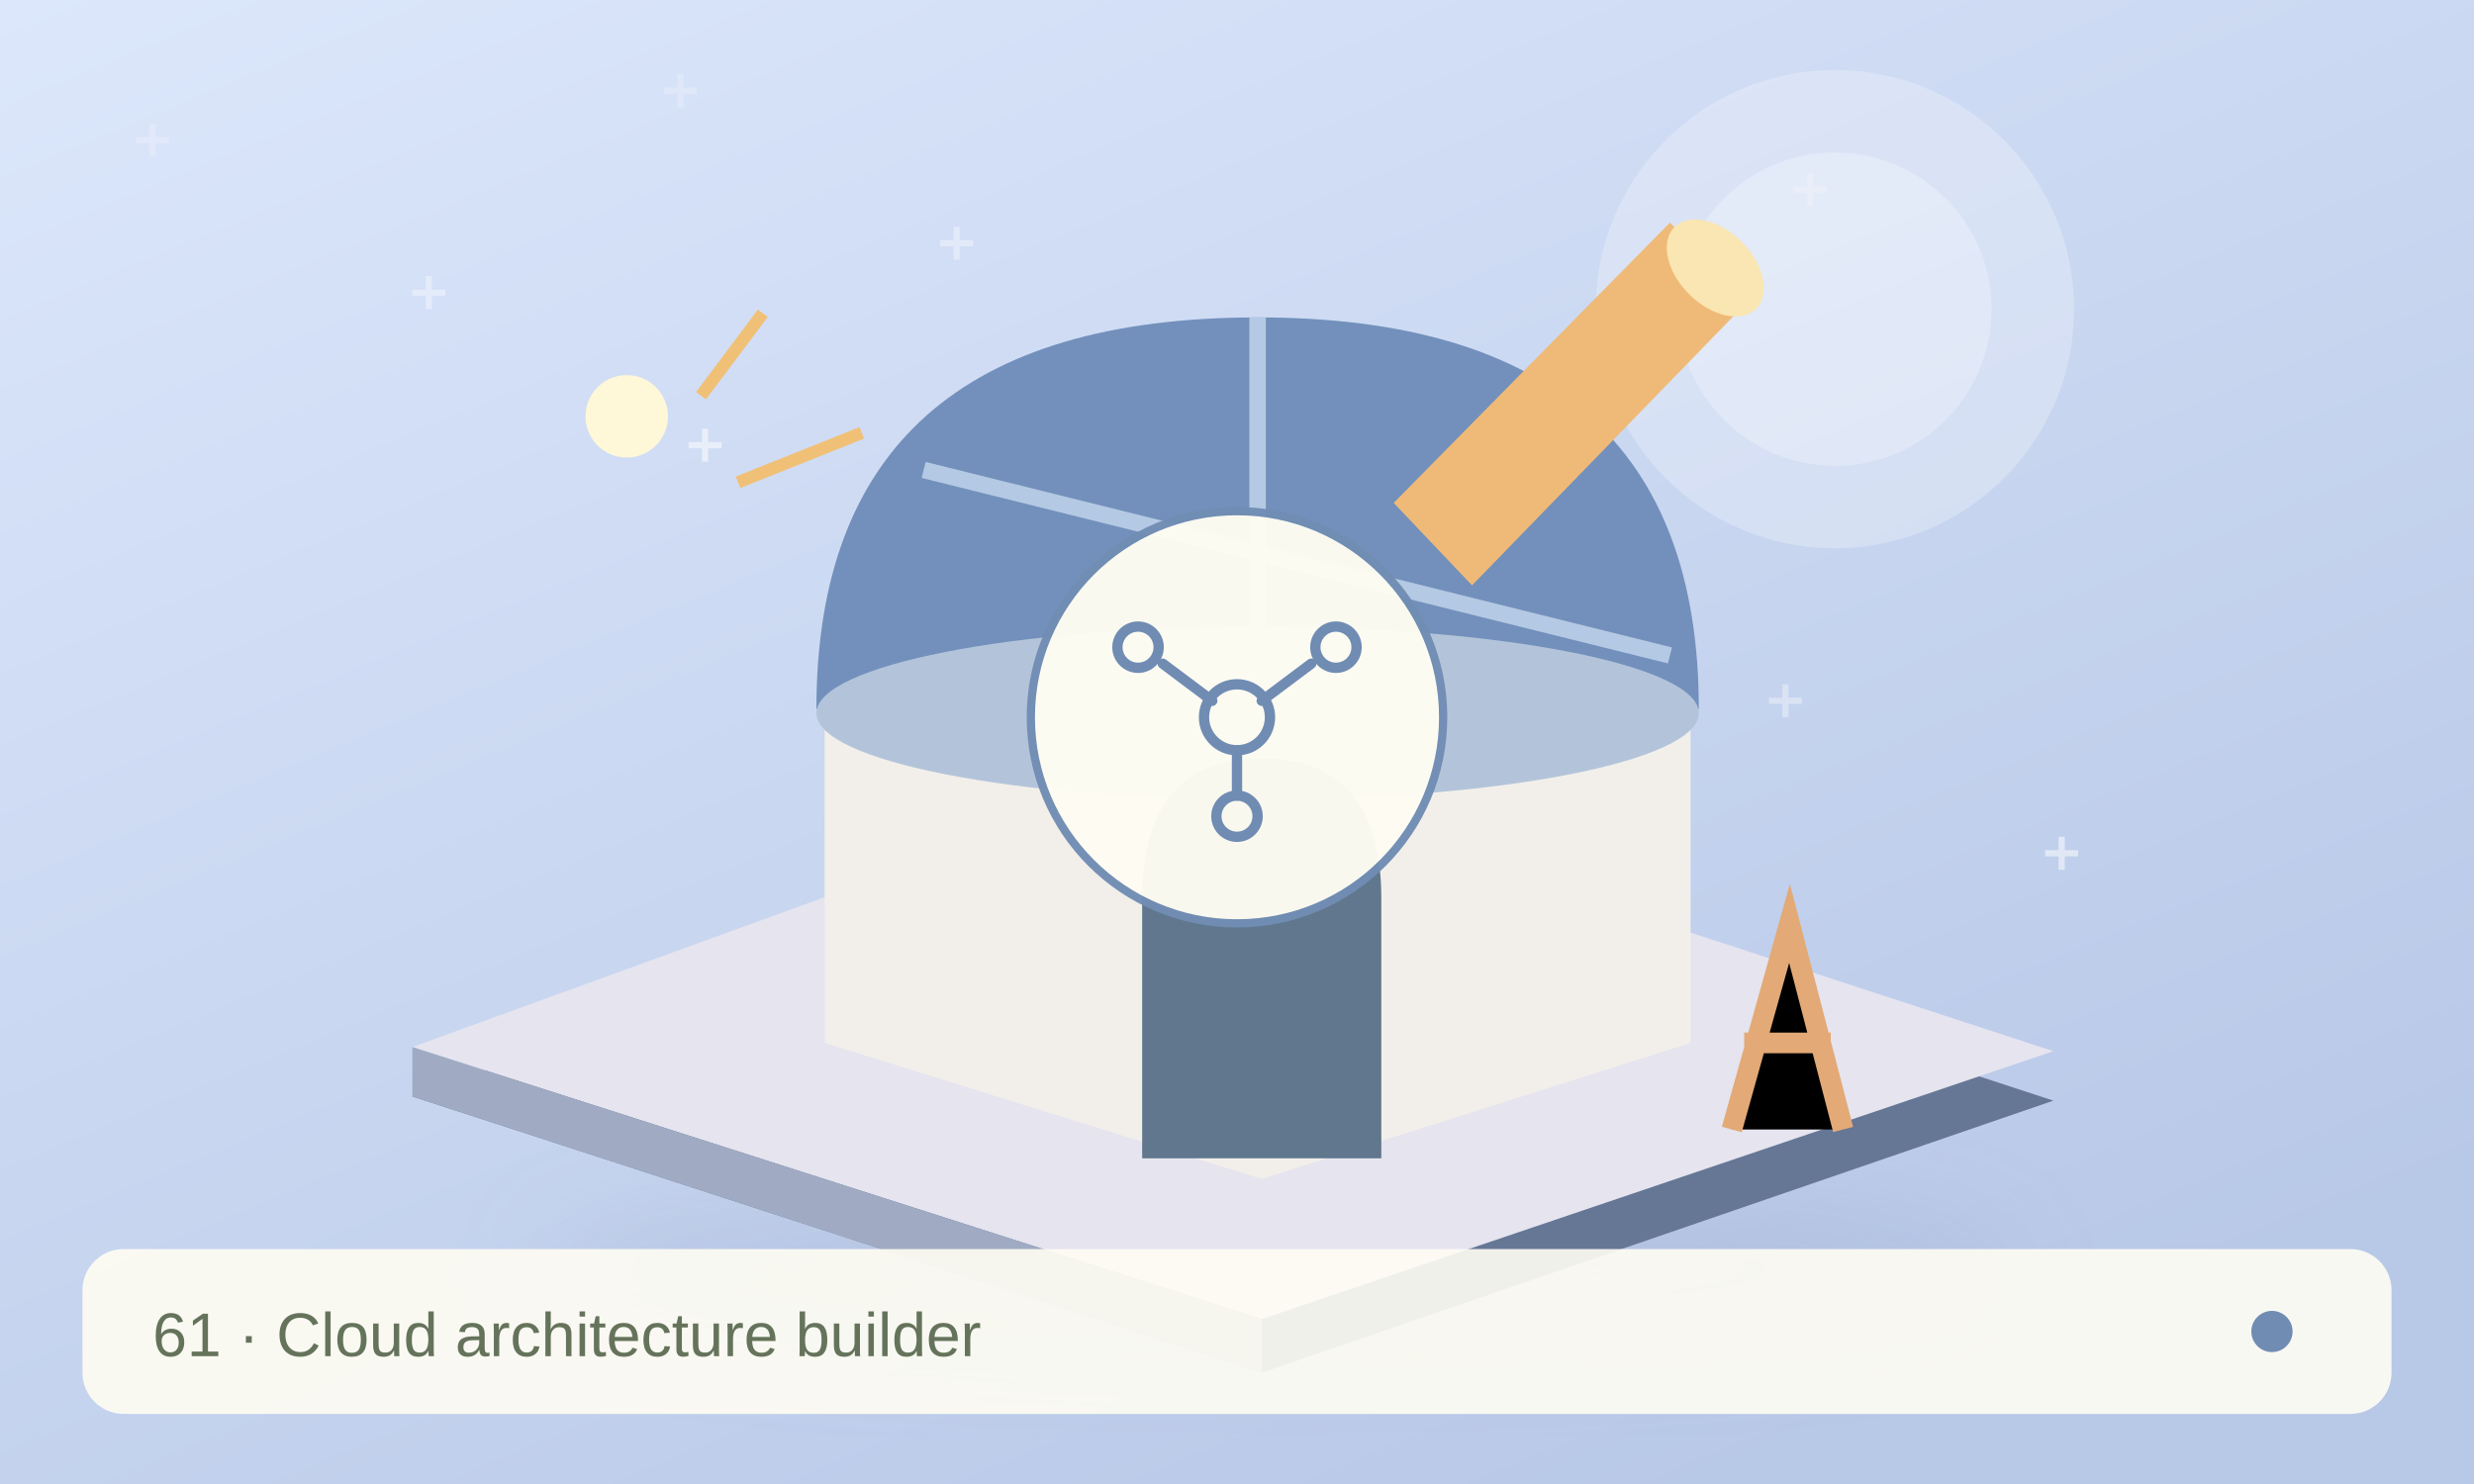
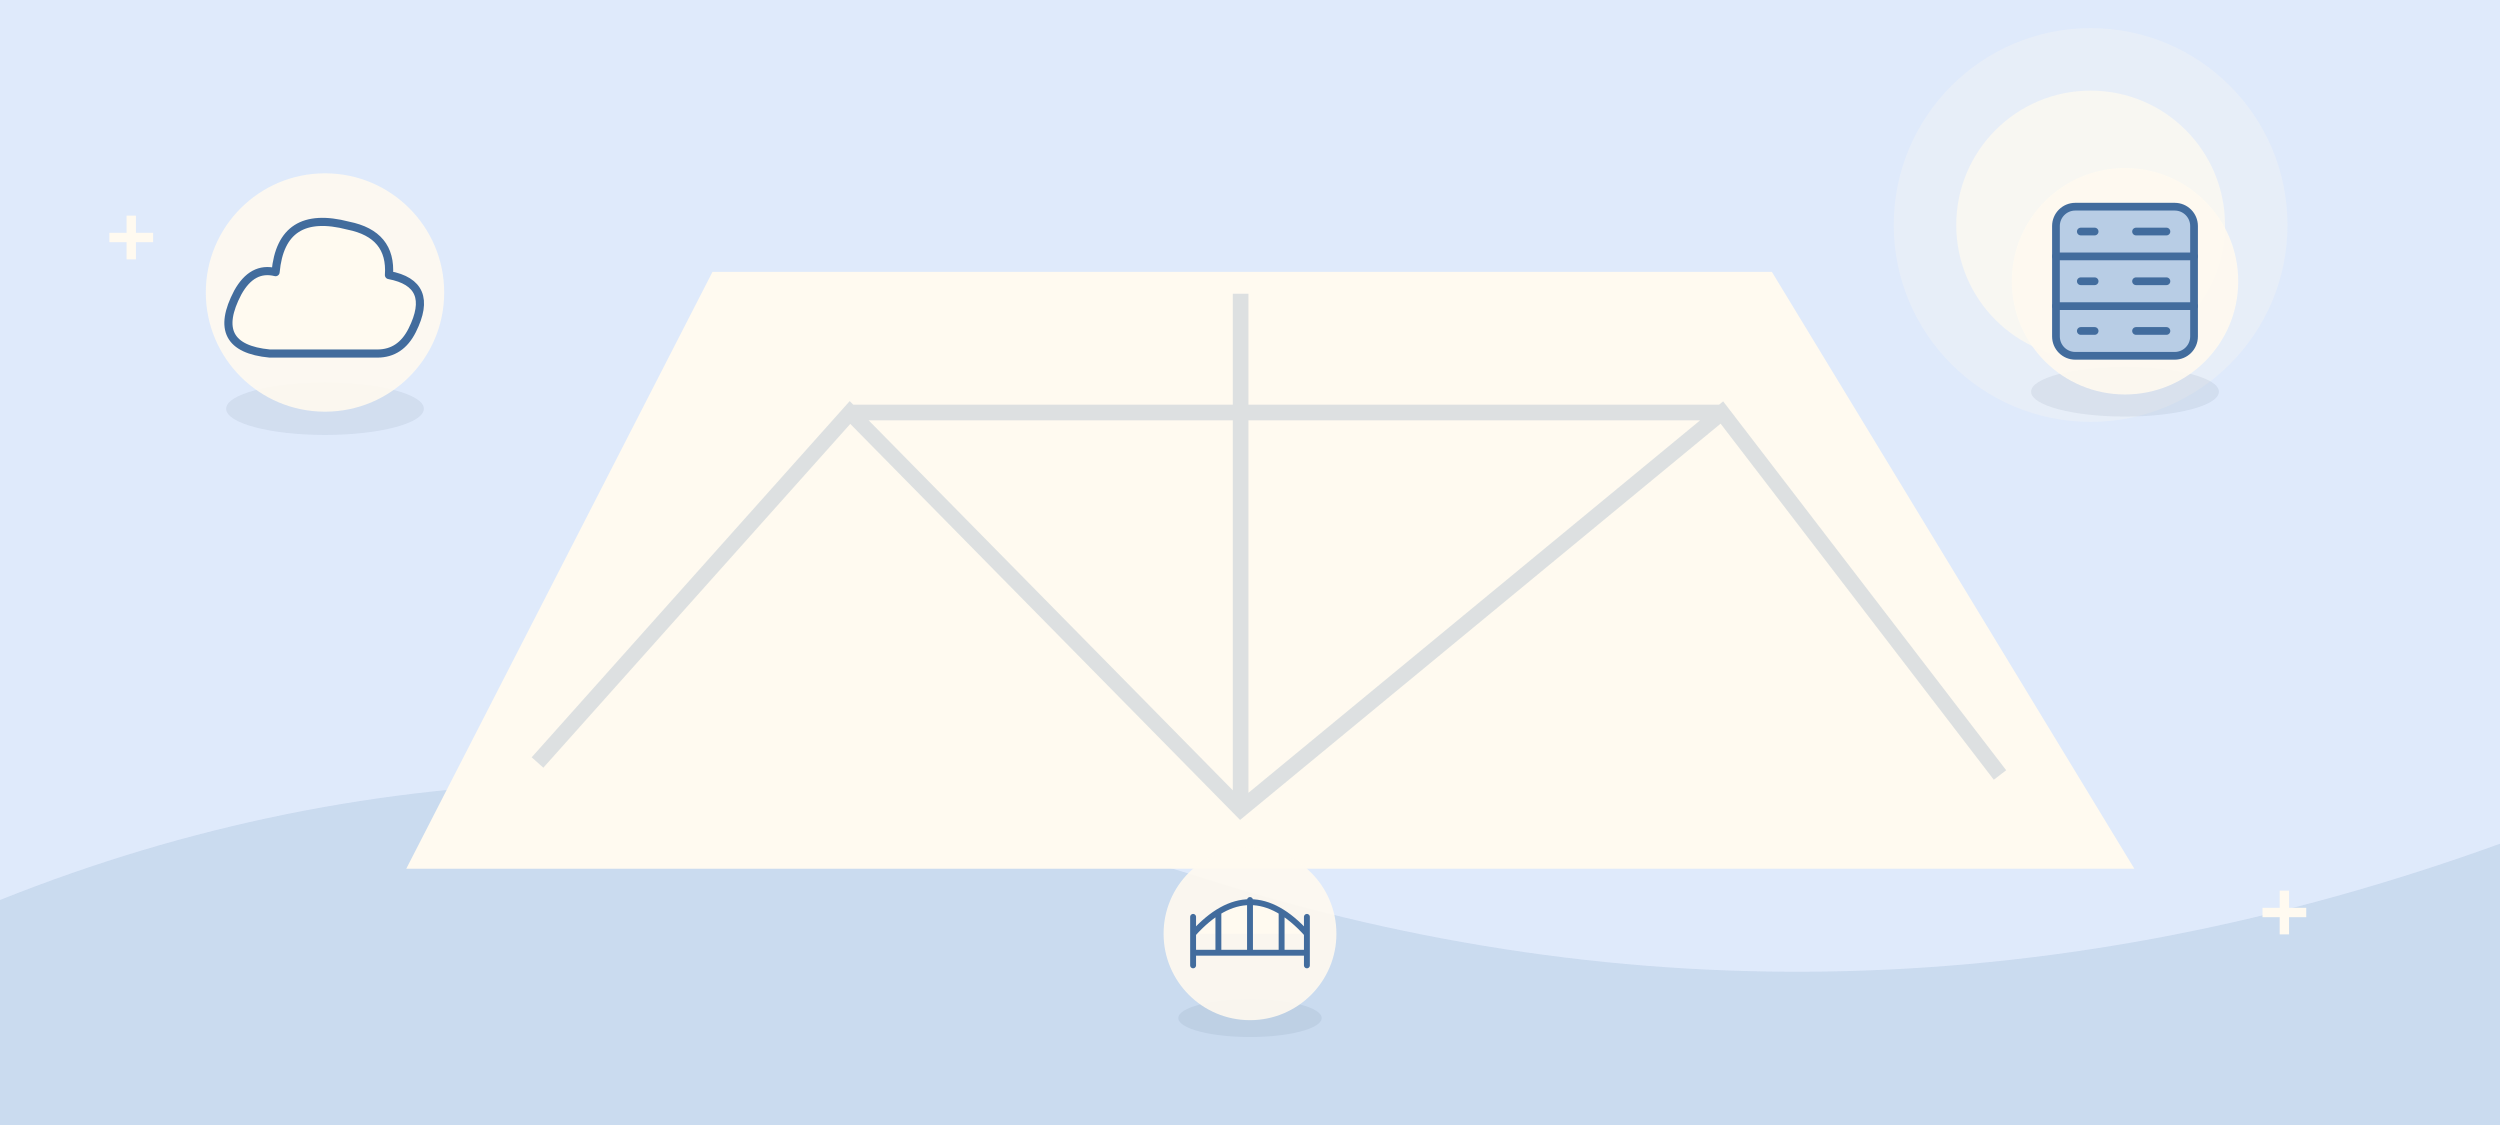
- <svg xmlns="http://www.w3.org/2000/svg" class="world-art " viewBox="0 0 600 360" role="img" aria-label="Cloud architecture builder: Make the architecture meet the need">
-   <defs>
-     <linearGradient id="_R_0_bg" x2="0.7" y2="1">
-       <stop stop-color="#dce7fb" />
-       <stop offset="1" stop-color="#b8c8e7" />
-     </linearGradient>
-     <linearGradient id="_R_0_stone" x2=".2" y2="1">
-       <stop stop-color="#aaa0d1" />
-       <stop offset="1" stop-color="#686783" />
-     </linearGradient>
-     <linearGradient id="_R_0_portal" x2="0" y2="1">
-       <stop stop-color="#fbe4a6" />
-       <stop offset="1" stop-color="#f1a967" />
-     </linearGradient>
-     <linearGradient id="_R_0_water" x2="0" y2="1">
-       <stop stop-color="#a4d5d5" />
-       <stop offset="1" stop-color="#699fac" />
-     </linearGradient>
-     <filter id="_R_0_shadow" x="-50%" y="-50%" width="200%" height="200%">
-       <feGaussianBlur stdDeviation="12" />
-     </filter>
-   </defs>
-   <rect width="600" height="360" fill="url(#_R_0_bg)" />
-   <circle cx="445" cy="75" r="58" fill="#fff" opacity=".25" />
-   <circle cx="445" cy="75" r="38" fill="#fff" opacity=".25" />
-   <g opacity="0.2" transform="translate(165 22)">
-     <path d="M0-4V4M-4 0H4" stroke="#fff" stroke-width="1.5" />
-   </g>
-   <g opacity="0.36" transform="translate(232 59)">
-     <path d="M0-4V4M-4 0H4" stroke="#fff" stroke-width="1.5" />
-   </g>
-   <g opacity="0.52" transform="translate(299 96)">
-     <path d="M0-4V4M-4 0H4" stroke="#fff" stroke-width="1.5" />
-   </g>
-   <g opacity="0.2" transform="translate(366 133)">
-     <path d="M0-4V4M-4 0H4" stroke="#fff" stroke-width="1.5" />
-   </g>
-   <g opacity="0.36" transform="translate(433 170)">
-     <path d="M0-4V4M-4 0H4" stroke="#fff" stroke-width="1.5" />
-   </g>
-   <g opacity="0.52" transform="translate(500 207)">
-     <path d="M0-4V4M-4 0H4" stroke="#fff" stroke-width="1.5" />
-   </g>
-   <g opacity="0.2" transform="translate(37 34)">
-     <path d="M0-4V4M-4 0H4" stroke="#fff" stroke-width="1.5" />
-   </g>
-   <g opacity="0.36" transform="translate(104 71)">
-     <path d="M0-4V4M-4 0H4" stroke="#fff" stroke-width="1.5" />
-   </g>
-   <g opacity="0.52" transform="translate(171 108)">
-     <path d="M0-4V4M-4 0H4" stroke="#fff" stroke-width="1.5" />
-   </g>
-   <g opacity="0.2" transform="translate(238 145)">
-     <path d="M0-4V4M-4 0H4" stroke="#fff" stroke-width="1.5" />
-   </g>
-   <g opacity="0.36" transform="translate(305 182)">
-     <path d="M0-4V4M-4 0H4" stroke="#fff" stroke-width="1.5" />
-   </g>
-   <g opacity="0.52" transform="translate(372 219)">
-     <path d="M0-4V4M-4 0H4" stroke="#fff" stroke-width="1.5" />
-   </g>
-   <g opacity="0.2" transform="translate(439 46)">
-     <path d="M0-4V4M-4 0H4" stroke="#fff" stroke-width="1.5" />
-   </g>
+ <svg xmlns="http://www.w3.org/2000/svg" class="world-art world-preview " viewBox="0 0 800 360" role="img" aria-label="Cloud architecture builder: Make the architecture meet the need">
  <g>
-     <ellipse cx="310" cy="308" rx="180" ry="20" fill="#7787ad" opacity=".15" filter="url(#_R_0_shadow)" />
-     <path d="m100 266 187-68 211 69-192 66Z" fill="#657795" />
-     <path d="m100 254 187-68 211 69-192 65Z" fill="#e5e4ef" />
-     <path d="m100 254 206 66v13l-206-67" fill="#a0abc3" />
-     <path d="M200 253v-83q0-90 105-90t105 90v83l-104 33Z" fill="#f2efea" />
-     <path d="M198 172q0-95 107-95t107 95" fill="#7290bb" />
-     <path d="M305 77v95M224 114l181 45" stroke="#b4c9e3" stroke-width="4" />
-     <ellipse cx="305" cy="173" rx="107" ry="21" fill="#b3c4da" />
-     <path d="M277 281v-63q0-34 29-34t29 34v63" fill="#60778d" />
-     <path d="m338 122 67-68 19 19-67 69Z" fill="#efba77" />
-     <ellipse cx="416" cy="65" rx="14" ry="9" transform="rotate(45 416 65)" fill="#f9e6b2" />
-     <path d="m170 96 15-20m-6 41 30-12" stroke="#f1c077" stroke-width="3" />
-     <circle cx="152" cy="101" r="10" fill="#fff8d8" />
-     <path d="m420 274 14-50 13 50M423 253h21" stroke="#e3a976" stroke-width="5" />
-   </g>
-   <g transform="translate(300 174)">
-     <circle r="50" fill="#fffdf2" stroke="#708cb3" stroke-width="2" opacity=".96" />
-     <g stroke="#708cb3" stroke-width="2.5" fill="none" stroke-linecap="round" stroke-linejoin="round">
-       <circle r="8" />
-       <circle cx="-24" cy="-17" r="5" />
-       <circle cx="24" cy="-17" r="5" />
-       <circle cy="24" r="5" />
-       <path d="m-18-13 12 9m12 0 12-9M0 8v11" />
+     <rect width="800" height="360" fill="#dfeafb" />
+     <circle cx="669" cy="72" r="43" fill="#fffaf0" opacity=".7" />
+     <circle cx="669" cy="72" r="63" fill="#fffaf0" opacity=".25" />
+     <path d="M0 288Q180 216 385 281T800 270V360H0Z" fill="#b8cde5" opacity=".55" />
+     <path d="M130 278L228 87H567L683 278Z" fill="#fffaf0" />
+     <path d="M172 244L272 132L397 259L551 132L640 248M272 132L551 132M397 259L397 94" stroke="#426c9d" opacity=".18" stroke-width="5" fill="none" />
+     <g transform="translate(104 93.6) scale(0.9302326)">
+       <ellipse cy="40" rx="34" ry="9" fill="#2e4869" opacity=".08" />
+       <circle r="41" fill="#fffaf0" opacity=".9" />
+       <g stroke="#426c9d" stroke-width="2.8" stroke-linecap="round" stroke-linejoin="round" fill="#fffaf0">
+         <path d="M-19 21Q-40 19-30 0Q-25-9-17-7Q-15-29 8-23Q23-20 22-6Q38-3 30 13Q26 21 18 21Z" />
+       </g>
    </g>
-   </g>
-   <g>
-     <rect x="20" y="303" width="560" height="40" rx="10" fill="#fffdf3" opacity=".9" />
-     <text x="37" y="329" font-family="Arial,sans-serif" font-size="15" fill="#65735b">61 · Cloud architecture builder</text>
-     <circle cx="551" cy="323" r="5" fill="#708cb3" />
+     <g transform="translate(680 90) scale(0.8837209)">
+       <ellipse cy="40" rx="34" ry="9" fill="#2e4869" opacity=".08" />
+       <circle r="41" fill="#fffaf0" opacity=".9" />
+       <g stroke="#426c9d" stroke-width="2.8" stroke-linecap="round" stroke-linejoin="round" fill="#b8cde5">
+         <rect x="-25" y="-27" width="50" height="54" rx="7" />
+         <path d="M-25-9H25M-25 9H25M-16-18H-11M-16 0H-11M-16 18H-11M4-18H15M4 0H15M4 18H15" />
+       </g>
+     </g>
+     <g transform="translate(400 298.8) scale(0.6744186)">
+       <ellipse cy="40" rx="34" ry="9" fill="#2e4869" opacity=".08" />
+       <circle r="41" fill="#fffaf0" opacity=".9" />
+       <g stroke="#426c9d" stroke-width="2.8" stroke-linecap="round" stroke-linejoin="round" fill="#fffaf0">
+         <path d="M-27 15V-8M27 15V-8M-27 0Q0-30 27 0M-27 9H27M-15-10V9M0-16V9M15-10V9" />
+       </g>
+     </g>
+     <path d="M42 69v14M35 76h14M731 285v14M724 292h14" stroke="#fffaf0" stroke-width="3" />
  </g>
</svg>
